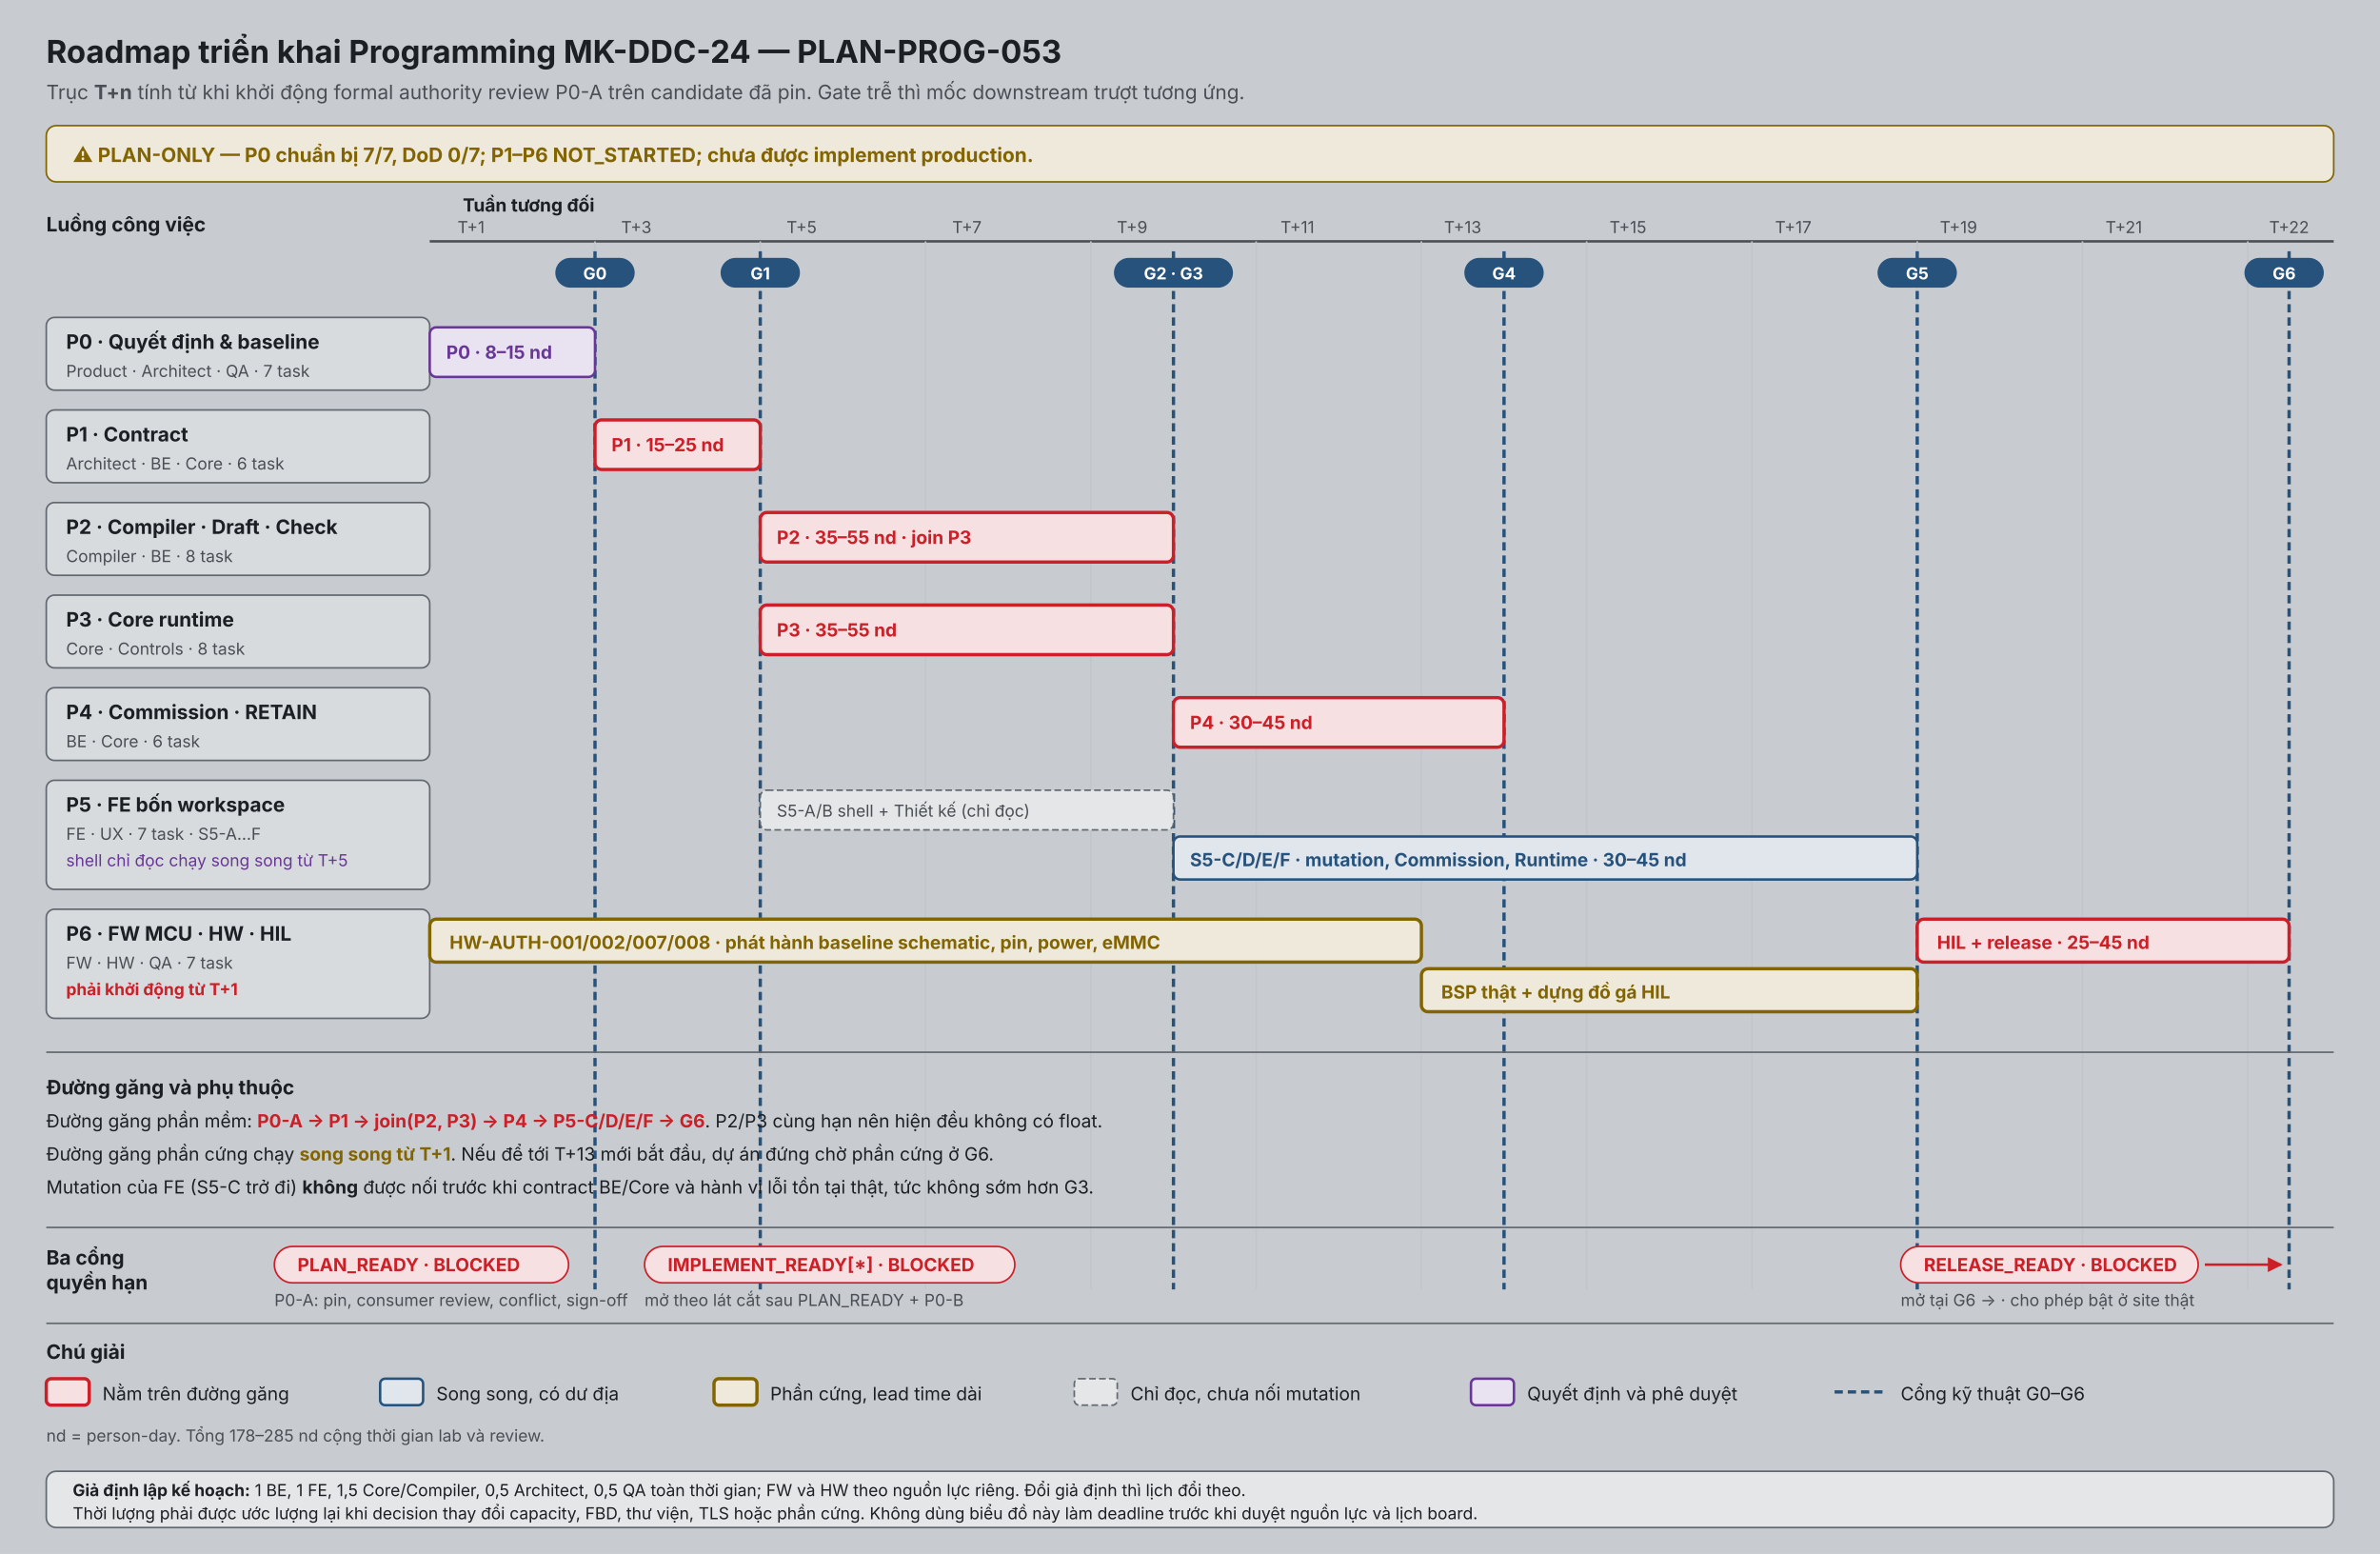
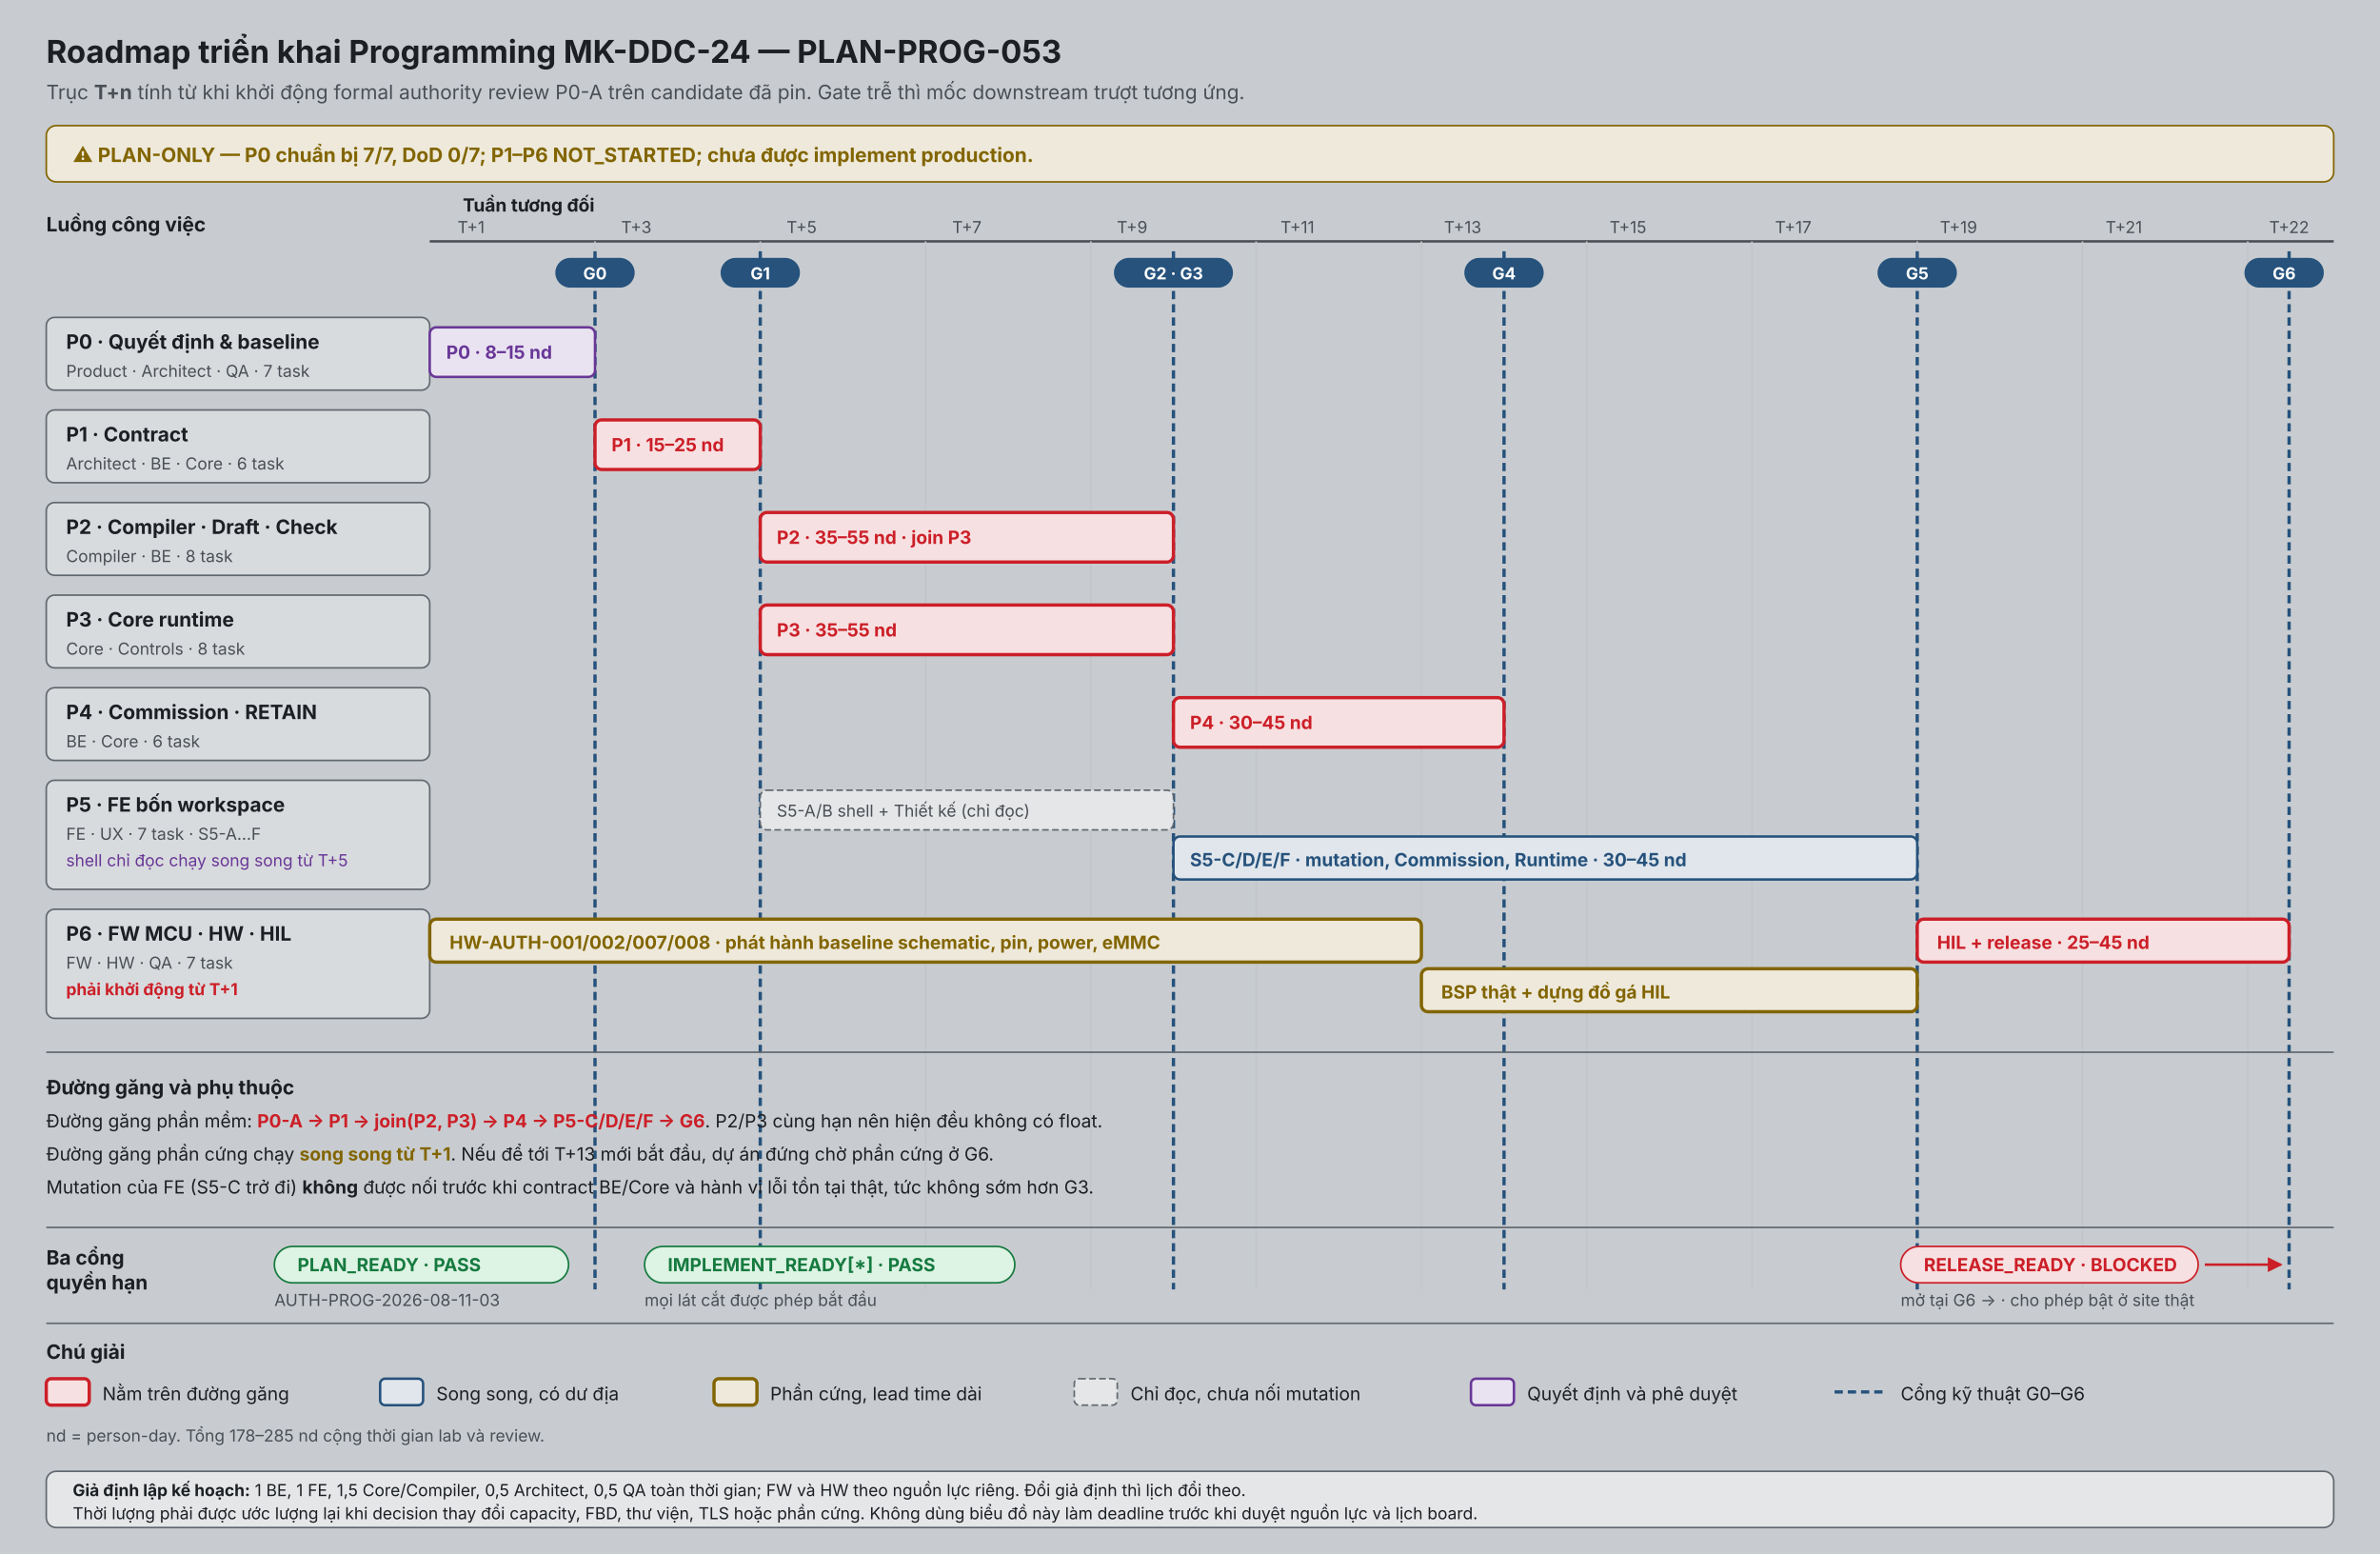
<svg xmlns="http://www.w3.org/2000/svg" width="1440" height="940" viewBox="0 0 1440 940" font-family="Inter, Segoe UI, Roboto, Helvetica, Arial, 'DejaVu Sans', sans-serif">
  <defs>
    <marker id="ar" viewBox="0 0 8 8" refX="7" refY="4" markerWidth="6" markerHeight="6" orient="auto">
      <path d="M0 0 L8 4 L0 8 z" fill="#CC1F28" />
    </marker>
  </defs>
  <rect width="1440" height="940" fill="#C8CCD0" />
  <text x="28" y="38" font-size="19" font-weight="700" fill="#1C1F23">Roadmap triển khai Programming MK-DDC-24 — PLAN-PROG-053</text>
  <text x="28" y="60" font-size="12" fill="#4A4F55">Trục <tspan font-weight="700">T+n</tspan> tính từ khi khởi động formal authority review P0-A trên candidate đã pin. Gate trễ thì mốc downstream trượt tương ứng.</text>
  <rect x="28" y="76" width="1384" height="34" rx="6" fill="#EEE9DB" stroke="#826500" />
  <text x="44" y="98" font-size="12" font-weight="700" fill="#826500">⚠ PLAN-ONLY — P0 chuẩn bị 7/7, DoD 0/7; P1–P6 NOT_STARTED; chưa được implement production.</text>
  <g font-size="10" fill="#4A4F55">
    <text x="28" y="140" font-size="12" font-weight="700" fill="#1C1F23">Luồng công việc</text>
    <text x="280" y="128" font-size="11" font-weight="700" fill="#1C1F23">Tuần tương đối</text>
  </g>
  <line x1="260" y1="146" x2="1412" y2="146" stroke="#4C5056" stroke-width="1.5" />
  <g font-size="10" fill="#4A4F55" text-anchor="middle">
    <text x="285" y="141">T+1</text>
    <text x="385" y="141">T+3</text>
    <text x="485" y="141">T+5</text>
    <text x="585" y="141">T+7</text>
    <text x="685" y="141">T+9</text>
    <text x="785" y="141">T+11</text>
    <text x="885" y="141">T+13</text>
    <text x="985" y="141">T+15</text>
    <text x="1085" y="141">T+17</text>
    <text x="1185" y="141">T+19</text>
    <text x="1285" y="141">T+21</text>
    <text x="1385" y="141">T+22</text>
  </g>
  <g stroke="#C2C6CA" stroke-width="1">
    <line x1="360" y1="146" x2="360" y2="780" />
    <line x1="460" y1="146" x2="460" y2="780" />
    <line x1="560" y1="146" x2="560" y2="780" />
    <line x1="660" y1="146" x2="660" y2="780" />
    <line x1="760" y1="146" x2="760" y2="780" />
    <line x1="860" y1="146" x2="860" y2="780" />
    <line x1="960" y1="146" x2="960" y2="780" />
    <line x1="1060" y1="146" x2="1060" y2="780" />
    <line x1="1160" y1="146" x2="1160" y2="780" />
    <line x1="1260" y1="146" x2="1260" y2="780" />
    <line x1="1360" y1="146" x2="1360" y2="780" />
  </g>
  <g stroke="#26527C" stroke-width="2" stroke-dasharray="5 3">
    <line x1="360" y1="152" x2="360" y2="780" />
    <line x1="460" y1="152" x2="460" y2="780" />
    <line x1="710" y1="152" x2="710" y2="780" />
    <line x1="910" y1="152" x2="910" y2="780" />
    <line x1="1160" y1="152" x2="1160" y2="780" />
    <line x1="1385" y1="152" x2="1385" y2="780" />
  </g>
  <g font-size="10" font-weight="700" fill="#FFFFFF" text-anchor="middle">
    <rect x="336" y="156" width="48" height="18" rx="9" fill="#26527C" />
    <text x="360" y="169">G0</text>
    <rect x="436" y="156" width="48" height="18" rx="9" fill="#26527C" />
    <text x="460" y="169">G1</text>
    <rect x="674" y="156" width="72" height="18" rx="9" fill="#26527C" />
    <text x="710" y="169">G2 · G3</text>
    <rect x="886" y="156" width="48" height="18" rx="9" fill="#26527C" />
    <text x="910" y="169">G4</text>
    <rect x="1136" y="156" width="48" height="18" rx="9" fill="#26527C" />
    <text x="1160" y="169">G5</text>
    <rect x="1358" y="156" width="48" height="18" rx="9" fill="#26527C" />
    <text x="1382" y="169">G6</text>
  </g>
  <rect x="28" y="192" width="232" height="44" rx="5" fill="#D8DBDE" stroke="#636970" />
  <text x="40" y="211" font-size="12" font-weight="700" fill="#1C1F23">P0 · Quyết định &amp; baseline</text>
  <text x="40" y="228" font-size="10" fill="#4A4F55">Product · Architect · QA · 7 task</text>
  <rect x="260" y="198" width="100" height="30" rx="4" fill="#E9E3F1" stroke="#693797" stroke-width="1.5" />
  <text x="270" y="217" font-size="11" font-weight="700" fill="#693797">P0 · 8–15 nd</text>
  <rect x="28" y="248" width="232" height="44" rx="5" fill="#D8DBDE" stroke="#636970" />
  <text x="40" y="267" font-size="12" font-weight="700" fill="#1C1F23">P1 · Contract</text>
  <text x="40" y="284" font-size="10" fill="#4A4F55">Architect · BE · Core · 6 task</text>
  <rect x="360" y="254" width="100" height="30" rx="4" fill="#F7E0E1" stroke="#CC1F28" stroke-width="2" />
  <text x="370" y="273" font-size="11" font-weight="700" fill="#CC1F28">P1 · 15–25 nd</text>
  <rect x="28" y="304" width="232" height="44" rx="5" fill="#D8DBDE" stroke="#636970" />
  <text x="40" y="323" font-size="12" font-weight="700" fill="#1C1F23">P2 · Compiler · Draft · Check</text>
  <text x="40" y="340" font-size="10" fill="#4A4F55">Compiler · BE · 8 task</text>
  <rect x="460" y="310" width="250" height="30" rx="4" fill="#F7E0E1" stroke="#CC1F28" stroke-width="2" />
  <text x="470" y="329" font-size="11" font-weight="700" fill="#CC1F28">P2 · 35–55 nd · join P3</text>
  <rect x="28" y="360" width="232" height="44" rx="5" fill="#D8DBDE" stroke="#636970" />
  <text x="40" y="379" font-size="12" font-weight="700" fill="#1C1F23">P3 · Core runtime</text>
  <text x="40" y="396" font-size="10" fill="#4A4F55">Core · Controls · 8 task</text>
  <rect x="460" y="366" width="250" height="30" rx="4" fill="#F7E0E1" stroke="#CC1F28" stroke-width="2" />
  <text x="470" y="385" font-size="11" font-weight="700" fill="#CC1F28">P3 · 35–55 nd</text>
  <rect x="28" y="416" width="232" height="44" rx="5" fill="#D8DBDE" stroke="#636970" />
  <text x="40" y="435" font-size="12" font-weight="700" fill="#1C1F23">P4 · Commission · RETAIN</text>
  <text x="40" y="452" font-size="10" fill="#4A4F55">BE · Core · 6 task</text>
  <rect x="710" y="422" width="200" height="30" rx="4" fill="#F7E0E1" stroke="#CC1F28" stroke-width="2" />
  <text x="720" y="441" font-size="11" font-weight="700" fill="#CC1F28">P4 · 30–45 nd</text>
  <rect x="28" y="472" width="232" height="66" rx="5" fill="#D8DBDE" stroke="#636970" />
  <text x="40" y="491" font-size="12" font-weight="700" fill="#1C1F23">P5 · FE bốn workspace</text>
  <text x="40" y="508" font-size="10" fill="#4A4F55">FE · UX · 7 task · S5-A…F</text>
  <text x="40" y="524" font-size="10" fill="#693797">shell chỉ đọc chạy song song từ T+5</text>
  <rect x="460" y="478" width="250" height="24" rx="4" fill="#E5E6E8" stroke="#636970" stroke-dasharray="4 2" />
  <text x="470" y="494" font-size="10" fill="#4A4F55">S5-A/B shell + Thiết kế (chỉ đọc)</text>
  <rect x="710" y="506" width="450" height="26" rx="4" fill="#E0E6EC" stroke="#26527C" stroke-width="1.5" />
  <text x="720" y="524" font-size="11" font-weight="700" fill="#26527C">S5-C/D/E/F · mutation, Commission, Runtime · 30–45 nd</text>
  <rect x="28" y="550" width="232" height="66" rx="5" fill="#D8DBDE" stroke="#636970" />
  <text x="40" y="569" font-size="12" font-weight="700" fill="#1C1F23">P6 · FW MCU · HW · HIL</text>
  <text x="40" y="586" font-size="10" fill="#4A4F55">FW · HW · QA · 7 task</text>
  <text x="40" y="602" font-size="10" font-weight="700" fill="#CC1F28">phải khởi động từ T+1</text>
  <rect x="260" y="556" width="600" height="26" rx="4" fill="#EEE9DB" stroke="#826500" stroke-width="2" />
  <text x="272" y="574" font-size="11" font-weight="700" fill="#826500">HW-AUTH-001/002/007/008 · phát hành baseline schematic, pin, power, eMMC</text>
  <rect x="860" y="586" width="300" height="26" rx="4" fill="#EEE9DB" stroke="#826500" stroke-width="2" />
  <text x="872" y="604" font-size="11" font-weight="700" fill="#826500">BSP thật + dựng đồ gá HIL</text>
  <rect x="1160" y="556" width="225" height="26" rx="4" fill="#F7E0E1" stroke="#CC1F28" stroke-width="2" />
  <text x="1172" y="574" font-size="11" font-weight="700" fill="#CC1F28">HIL + release · 25–45 nd</text>
  <rect x="28" y="636" width="1384" height="1" fill="#636970" />
  <text x="28" y="662" font-size="12" font-weight="700" fill="#1C1F23">Đường găng và phụ thuộc</text>
  <text x="28" y="682" font-size="11" fill="#1C1F23">Đường găng phần mềm: <tspan font-weight="700" fill="#CC1F28">P0-A → P1 → join(P2, P3) → P4 → P5-C/D/E/F → G6</tspan>. P2/P3 cùng hạn nên hiện đều không có float.</text>
  <text x="28" y="702" font-size="11" fill="#1C1F23">Đường găng phần cứng chạy <tspan font-weight="700" fill="#826500">song song từ T+1</tspan>. Nếu để tới T+13 mới bắt đầu, dự án đứng chờ phần cứng ở G6.</text>
  <text x="28" y="722" font-size="11" fill="#1C1F23">Mutation của FE (S5-C trở đi) <tspan font-weight="700">không</tspan> được nối trước khi contract BE/Core và hành vi lỗi tồn tại thật, tức không sớm hơn G3.</text>
  <rect x="28" y="742" width="1384" height="1" fill="#636970" />
  <text x="28" y="765" font-size="12" font-weight="700" fill="#1C1F23">Ba cổng</text>
  <text x="28" y="780" font-size="12" font-weight="700" fill="#1C1F23">quyền hạn</text>
-   <rect x="166" y="754" width="178" height="22" rx="11" fill="#F7E0E1" stroke="#CC1F28" />
-   <text x="180" y="769" font-size="11" font-weight="700" fill="#CC1F28">PLAN_READY · BLOCKED</text>
-   <text x="166" y="790" font-size="10" fill="#4A4F55">P0-A: pin, consumer review, conflict, sign-off</text>
-   <rect x="390" y="754" width="224" height="22" rx="11" fill="#F7E0E1" stroke="#CC1F28" />
-   <text x="404" y="769" font-size="11" font-weight="700" fill="#CC1F28">IMPLEMENT_READY[*] · BLOCKED</text>
-   <text x="390" y="790" font-size="10" fill="#4A4F55">mở theo lát cắt sau PLAN_READY + P0-B</text>
+   <rect x="166" y="754" width="178" height="22" rx="11" fill="#DDF3E4" stroke="#167A3F" />
+   <text x="180" y="769" font-size="11" font-weight="700" fill="#167A3F">PLAN_READY · PASS</text>
+   <text x="166" y="790" font-size="10" fill="#4A4F55">AUTH-PROG-2026-08-11-03</text>
+   <rect x="390" y="754" width="224" height="22" rx="11" fill="#DDF3E4" stroke="#167A3F" />
+   <text x="404" y="769" font-size="11" font-weight="700" fill="#167A3F">IMPLEMENT_READY[*] · PASS</text>
+   <text x="390" y="790" font-size="10" fill="#4A4F55">mọi lát cắt được phép bắt đầu</text>
  <rect x="1150" y="754" width="180" height="22" rx="11" fill="#F7E0E1" stroke="#CC1F28" />
  <text x="1164" y="769" font-size="11" font-weight="700" fill="#CC1F28">RELEASE_READY · BLOCKED</text>
  <path d="M1334 765 L1380 765" stroke="#CC1F28" stroke-width="1.5" marker-end="url(#ar)" />
  <text x="1150" y="790" font-size="10" fill="#4A4F55">mở tại G6 → · cho phép bật ở site thật</text>
  <rect x="28" y="800" width="1384" height="1" fill="#636970" />
  <text x="28" y="822" font-size="12" font-weight="700" fill="#1C1F23">Chú giải</text>
  <rect x="28" y="834" width="26" height="16" rx="3" fill="#F7E0E1" stroke="#CC1F28" stroke-width="2" />
  <text x="62" y="847" font-size="11" fill="#1C1F23">Nằm trên đường găng</text>
  <rect x="230" y="834" width="26" height="16" rx="3" fill="#E0E6EC" stroke="#26527C" stroke-width="1.5" />
  <text x="264" y="847" font-size="11" fill="#1C1F23">Song song, có dư địa</text>
  <rect x="432" y="834" width="26" height="16" rx="3" fill="#EEE9DB" stroke="#826500" stroke-width="2" />
  <text x="466" y="847" font-size="11" fill="#1C1F23">Phần cứng, lead time dài</text>
  <rect x="650" y="834" width="26" height="16" rx="3" fill="#E5E6E8" stroke="#636970" stroke-dasharray="4 2" />
  <text x="684" y="847" font-size="11" fill="#1C1F23">Chỉ đọc, chưa nối mutation</text>
  <rect x="890" y="834" width="26" height="16" rx="3" fill="#E9E3F1" stroke="#693797" stroke-width="1.5" />
  <text x="924" y="847" font-size="11" fill="#1C1F23">Quyết định và phê duyệt</text>
  <line x1="1110" y1="842" x2="1140" y2="842" stroke="#26527C" stroke-width="2" stroke-dasharray="5 3" />
  <text x="1150" y="847" font-size="11" fill="#1C1F23">Cổng kỹ thuật G0–G6</text>
  <text x="28" y="872" font-size="10" fill="#4A4F55">nd = person-day. Tổng 178–285 nd cộng thời gian lab và review.</text>
  <rect x="28" y="890" width="1384" height="34" rx="6" fill="#E5E6E8" stroke="#636970" />
  <text x="44" y="905" font-size="10" fill="#1C1F23">
    <tspan font-weight="700">Giả định lập kế hoạch:</tspan> 1 BE, 1 FE, 1,5 Core/Compiler, 0,5 Architect, 0,5 QA toàn thời gian; FW và HW theo nguồn lực riêng. Đổi giả định thì lịch đổi theo.</text>
  <text x="44" y="919" font-size="10" fill="#1C1F23">Thời lượng phải được ước lượng lại khi decision thay đổi capacity, FBD, thư viện, TLS hoặc phần cứng. Không dùng biểu đồ này làm deadline trước khi duyệt nguồn lực và lịch board.</text>
</svg>
